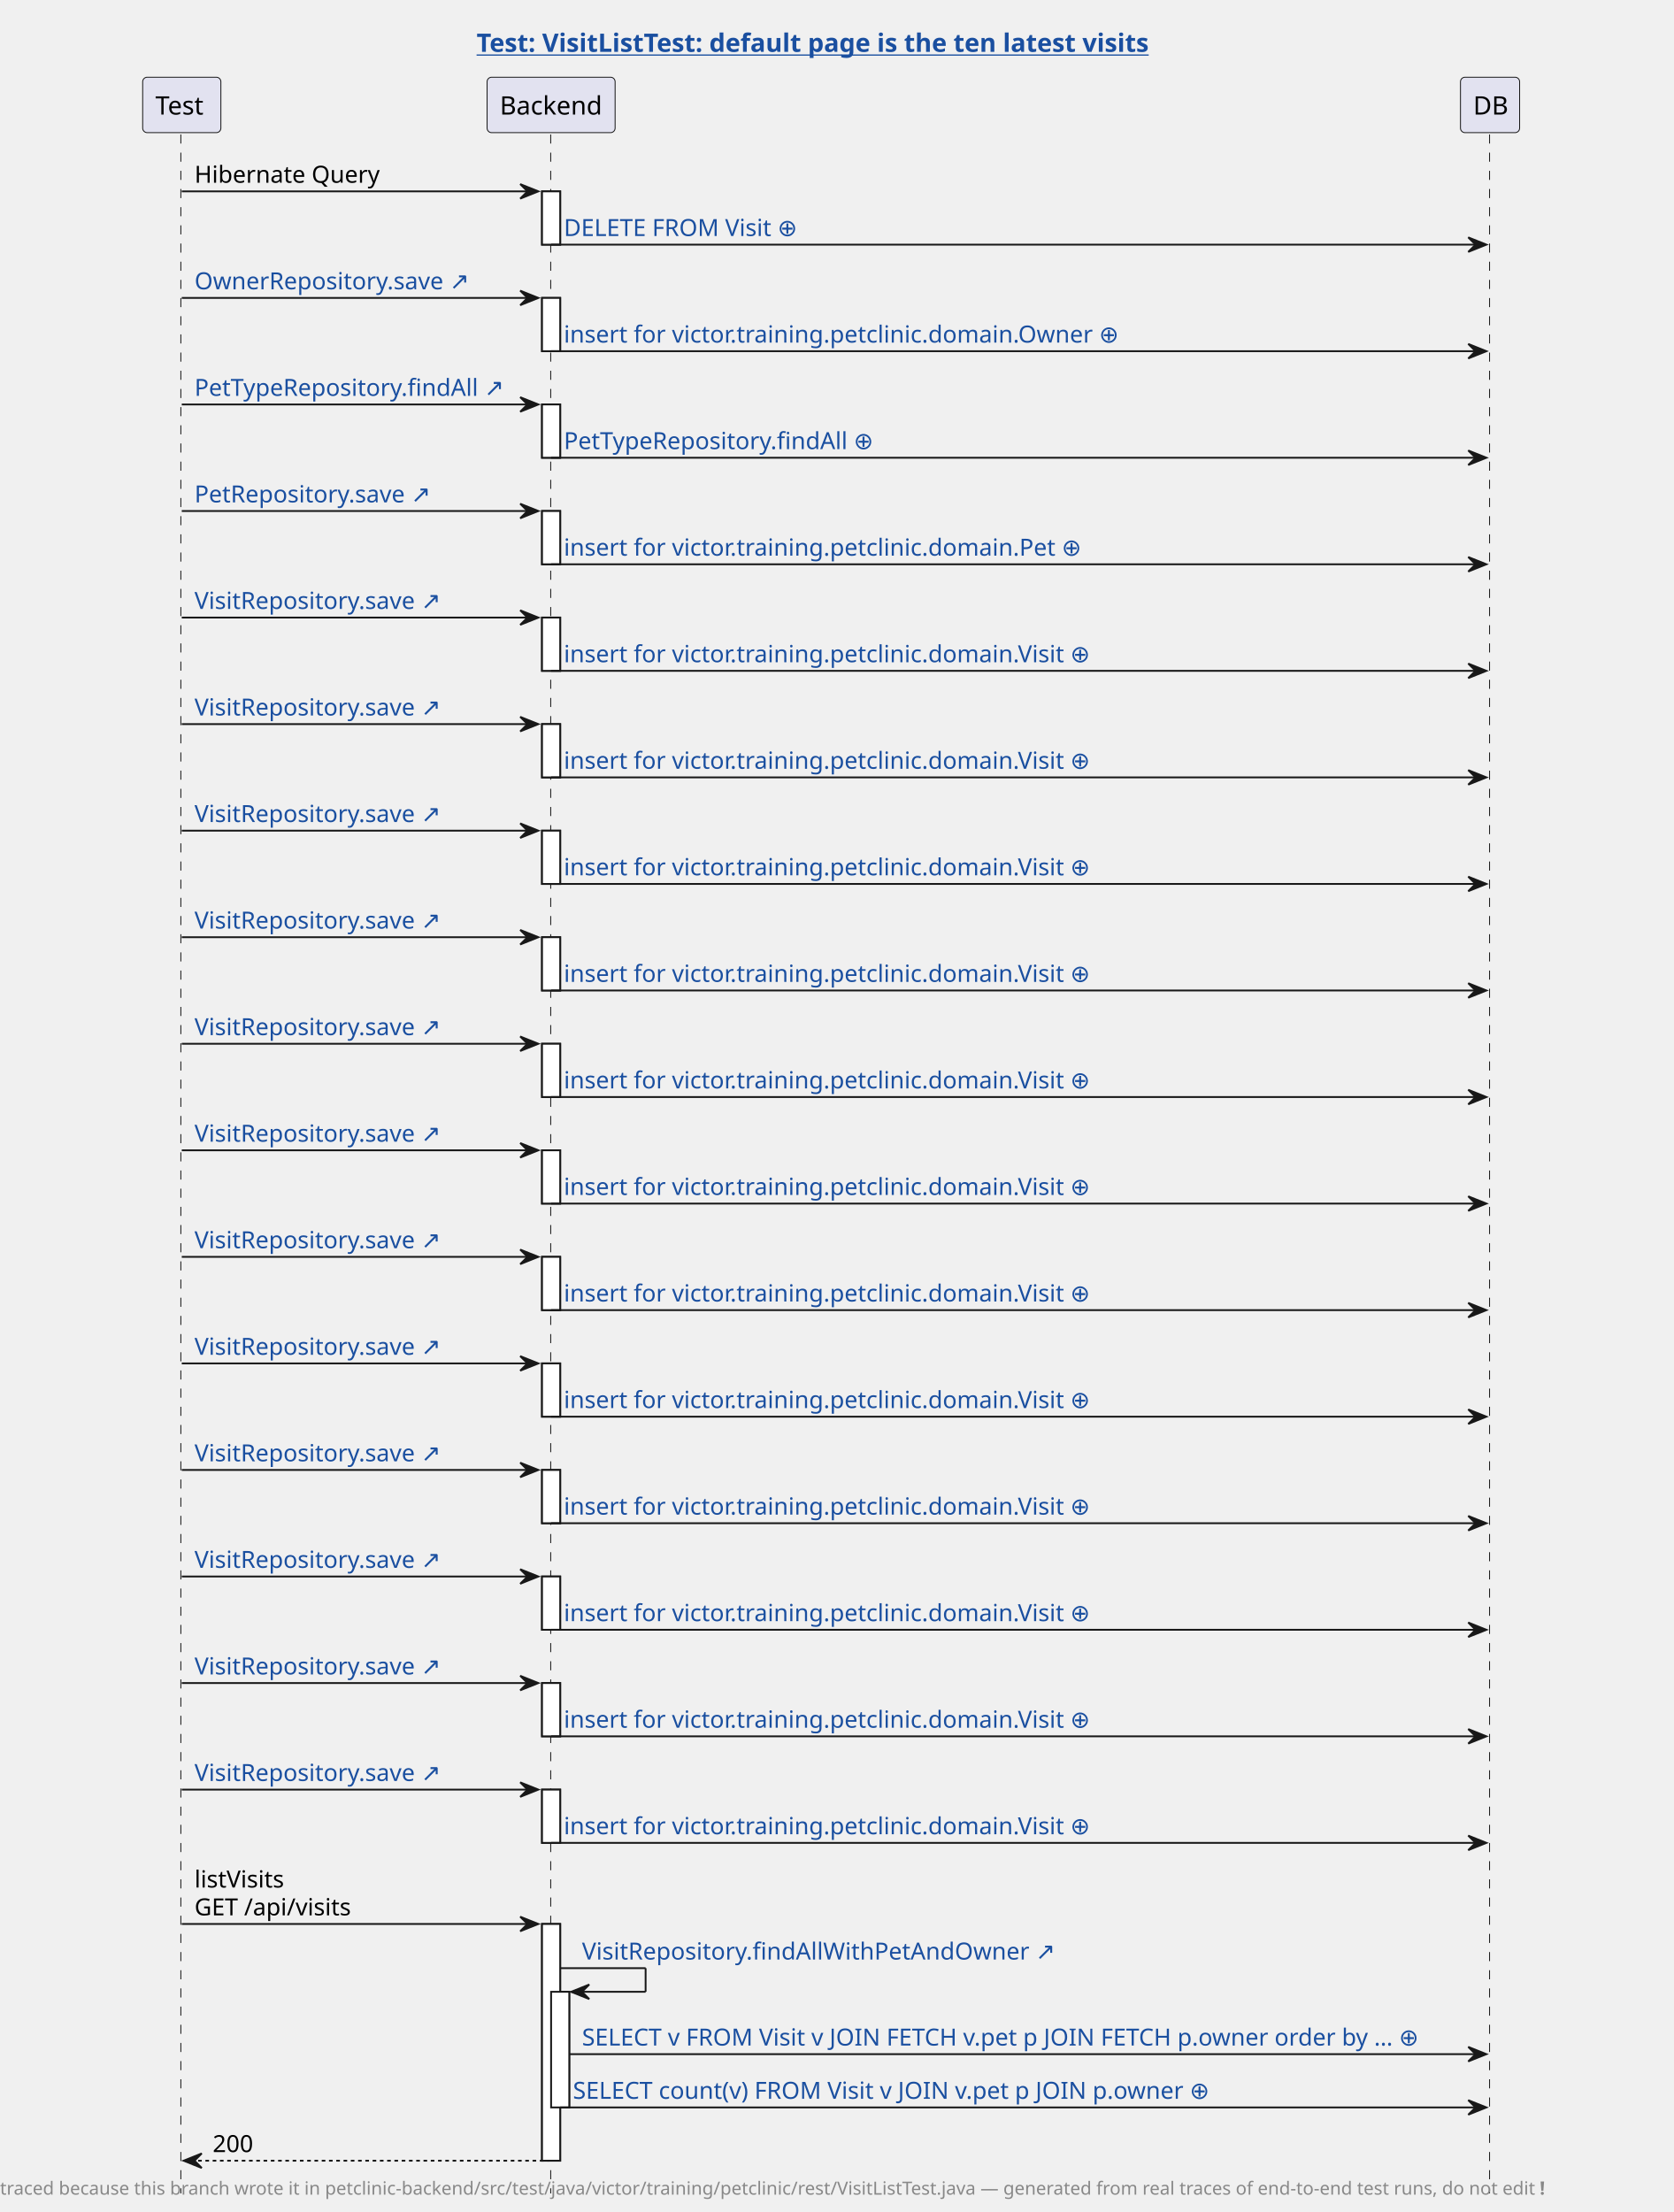
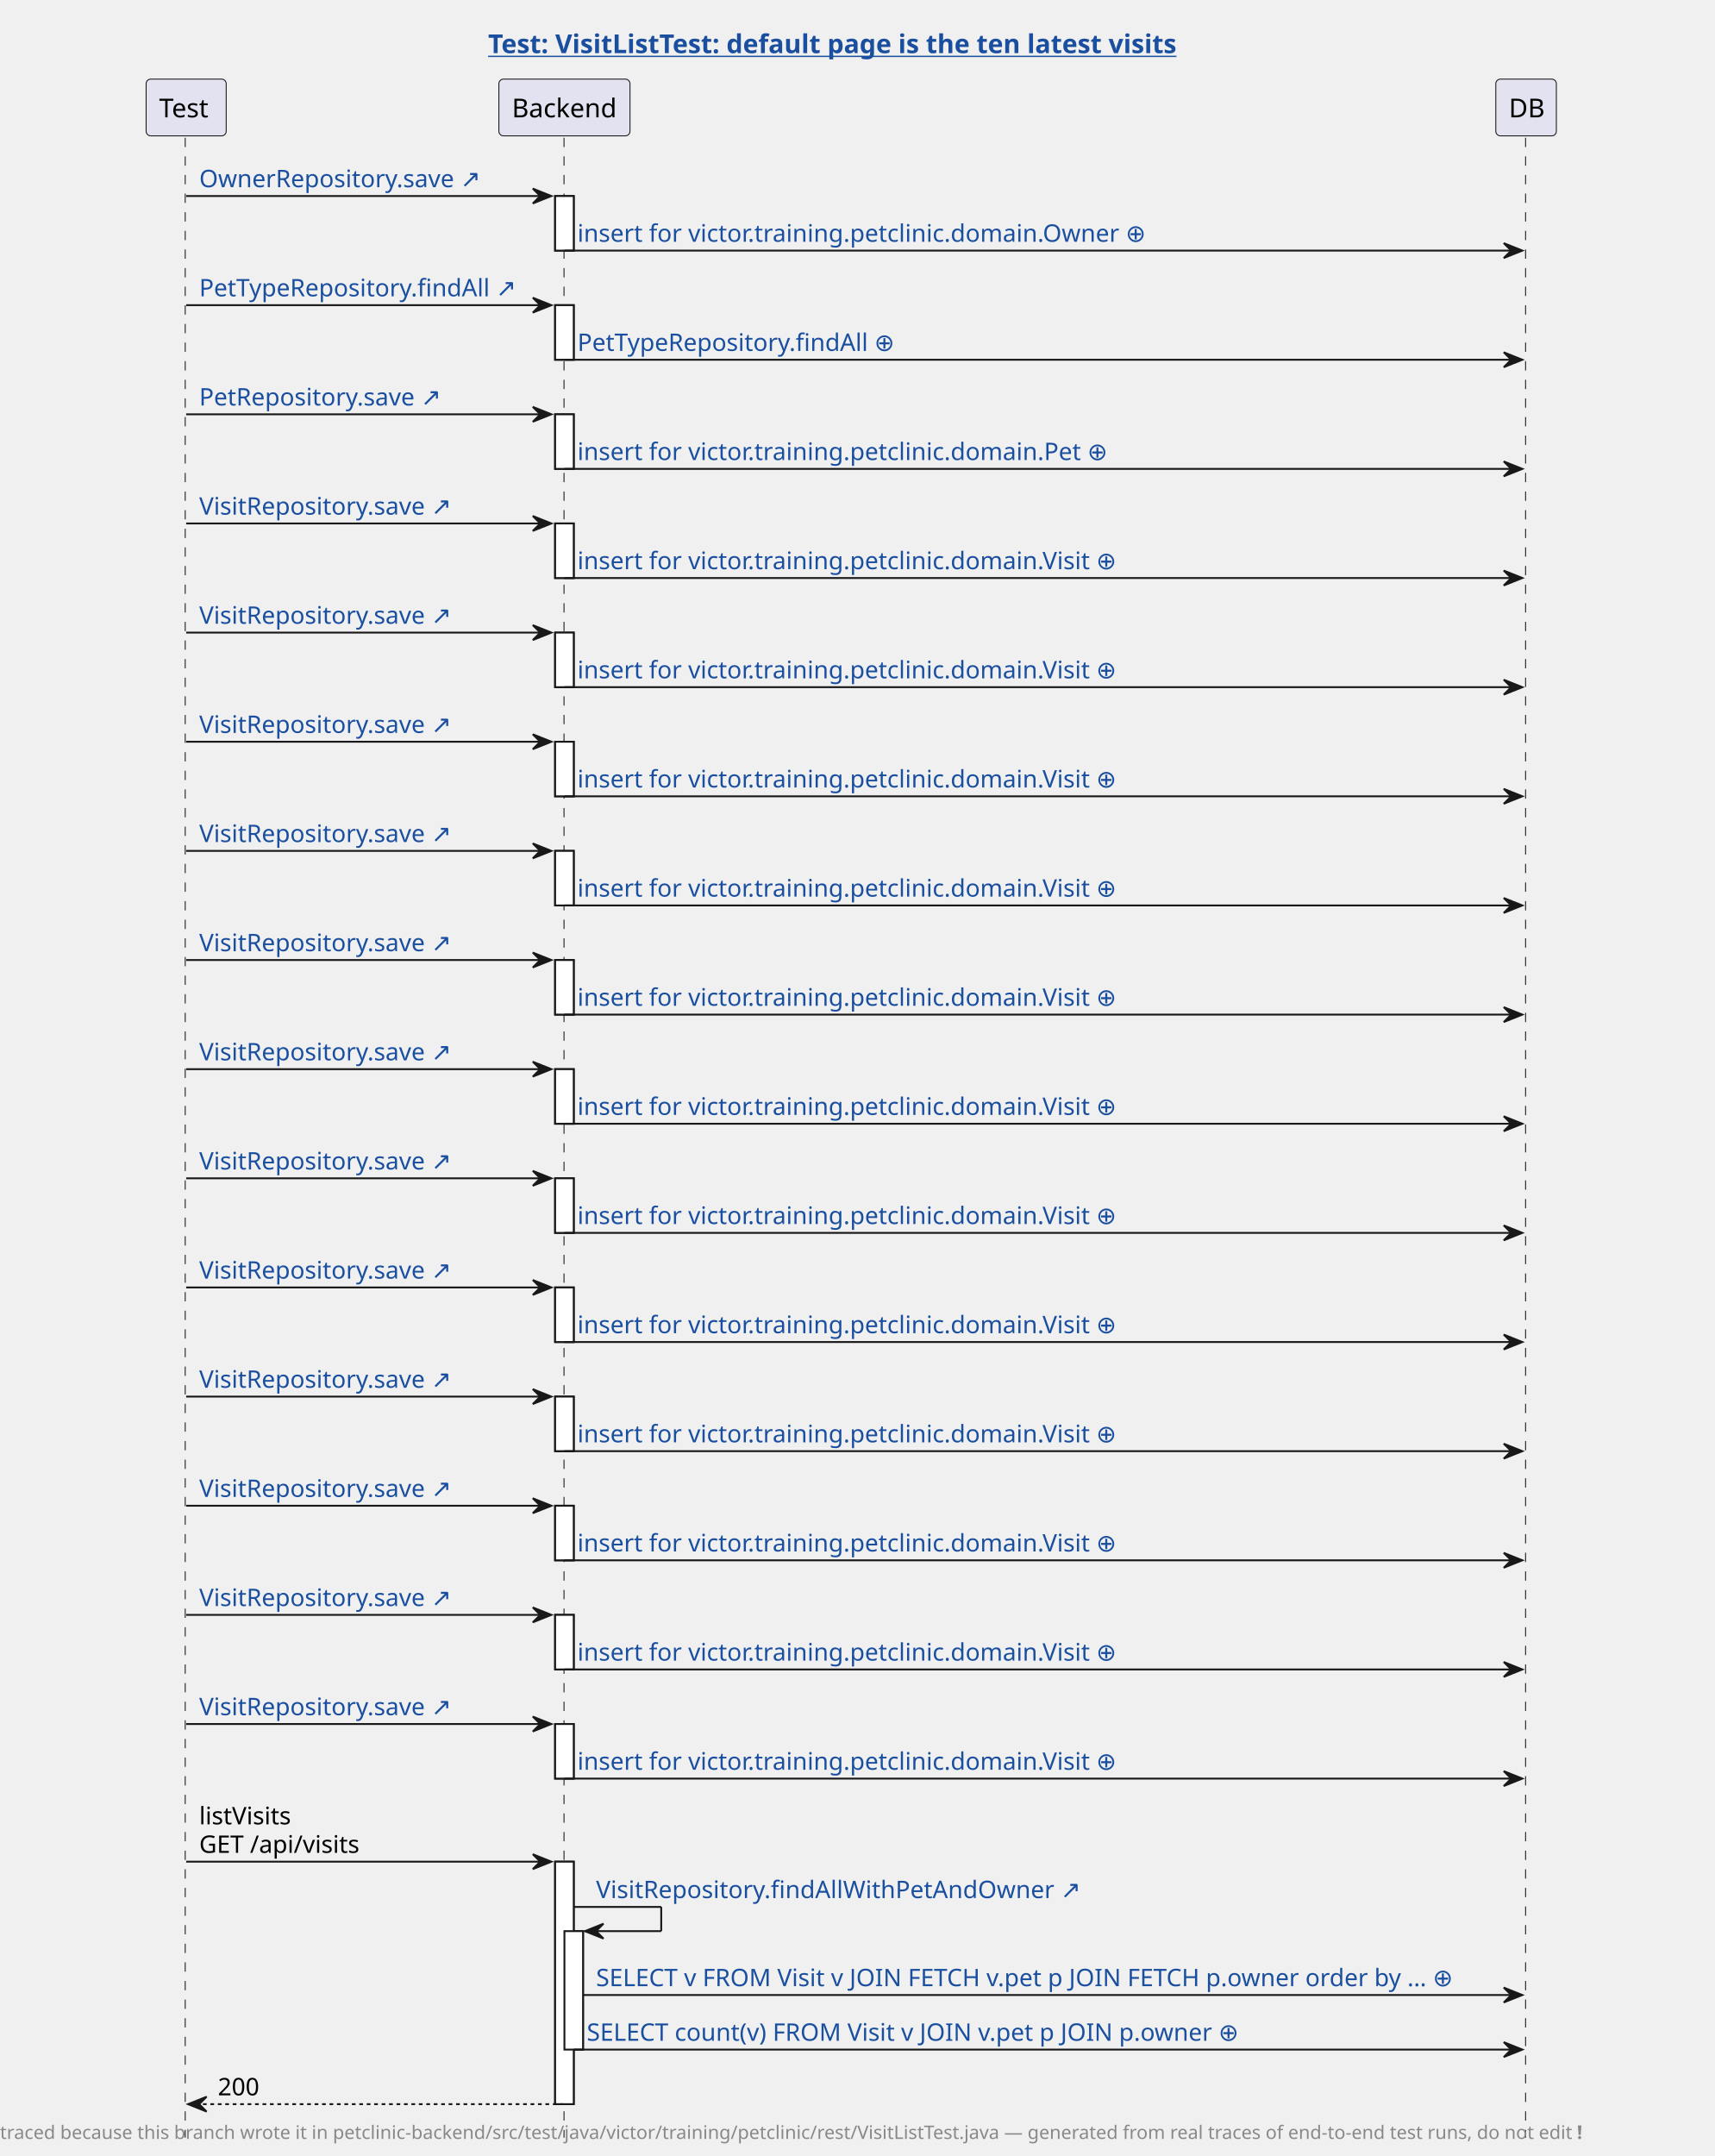
- <svg xmlns="http://www.w3.org/2000/svg" xmlns:xlink="http://www.w3.org/1999/xlink" contentStyleType="text/css" data-diagram-type="SEQUENCE" height="1217px" preserveAspectRatio="none" style="width:921px;height:1217px;background:#FFFFFF;" version="1.1" viewBox="0 0 921 1217" width="921px" zoomAndPan="magnify">
+ <svg xmlns="http://www.w3.org/2000/svg" xmlns:xlink="http://www.w3.org/1999/xlink" contentStyleType="text/css" data-diagram-type="SEQUENCE" height="1158px" preserveAspectRatio="none" style="width:921px;height:1158px;background:#FFFFFF;" version="1.1" viewBox="0 0 921 1158" width="921px" zoomAndPan="magnify">
  <defs />
  <g>
    <a href="src://petclinic-backend/src/test/java/victor/training/petclinic/rest/VisitListTest.java:73" target="_top" title="Click to open the test" xlink:actuate="onRequest" xlink:href="src://petclinic-backend/src/test/java/victor/training/petclinic/rest/VisitListTest.java:73" xlink:show="new" xlink:title="Click to open the test" xlink:type="simple">
      <text fill="#1A4FA0" font-family="sans-serif" font-size="14" font-weight="bold" lengthAdjust="spacing" text-decoration="underline" textLength="389.156" x="262.215" y="28.535">Test: VisitListTest: default page is the ten latest visits</text>
    </a>
    <g>
      <rect fill="#FFFFFF" height="29.311" style="stroke:#181818;stroke-width:1;" width="10" x="298.212" y="105.287" />
    </g>
    <g>
      <rect fill="#FFFFFF" height="29.311" style="stroke:#181818;stroke-width:1;" width="10" x="298.212" y="163.908" />
    </g>
    <g>
      <rect fill="#FFFFFF" height="29.311" style="stroke:#181818;stroke-width:1;" width="10" x="298.212" y="222.529" />
    </g>
    <g>
      <rect fill="#FFFFFF" height="29.311" style="stroke:#181818;stroke-width:1;" width="10" x="298.212" y="281.15" />
    </g>
    <g>
      <rect fill="#FFFFFF" height="29.311" style="stroke:#181818;stroke-width:1;" width="10" x="298.212" y="339.772" />
    </g>
    <g>
      <rect fill="#FFFFFF" height="29.311" style="stroke:#181818;stroke-width:1;" width="10" x="298.212" y="398.393" />
    </g>
    <g>
      <rect fill="#FFFFFF" height="29.311" style="stroke:#181818;stroke-width:1;" width="10" x="298.212" y="457.014" />
    </g>
    <g>
      <rect fill="#FFFFFF" height="29.311" style="stroke:#181818;stroke-width:1;" width="10" x="298.212" y="515.635" />
    </g>
    <g>
      <rect fill="#FFFFFF" height="29.311" style="stroke:#181818;stroke-width:1;" width="10" x="298.212" y="574.256" />
    </g>
    <g>
      <rect fill="#FFFFFF" height="29.311" style="stroke:#181818;stroke-width:1;" width="10" x="298.212" y="632.877" />
    </g>
    <g>
      <rect fill="#FFFFFF" height="29.311" style="stroke:#181818;stroke-width:1;" width="10" x="298.212" y="691.498" />
    </g>
    <g>
      <rect fill="#FFFFFF" height="29.311" style="stroke:#181818;stroke-width:1;" width="10" x="298.212" y="750.119" />
    </g>
    <g>
      <rect fill="#FFFFFF" height="29.311" style="stroke:#181818;stroke-width:1;" width="10" x="298.212" y="808.74" />
    </g>
    <g>
      <rect fill="#FFFFFF" height="29.311" style="stroke:#181818;stroke-width:1;" width="10" x="298.212" y="867.361" />
    </g>
    <g>
      <rect fill="#FFFFFF" height="29.311" style="stroke:#181818;stroke-width:1;" width="10" x="298.212" y="925.982" />
    </g>
    <g>
-       <rect fill="#FFFFFF" height="29.311" style="stroke:#181818;stroke-width:1;" width="10" x="298.212" y="984.604" />
-     </g>
-     <g>
-       <rect fill="#FFFFFF" height="130.242" style="stroke:#181818;stroke-width:1;" width="10" x="298.212" y="1058.535" />
-     </g>
-     <g>
-       <rect fill="#FFFFFF" height="63.621" style="stroke:#181818;stroke-width:1;" width="10" x="303.212" y="1095.846" />
+       <rect fill="#FFFFFF" height="130.242" style="stroke:#181818;stroke-width:1;" width="10" x="298.212" y="999.914" />
+     </g>
+     <g>
+       <rect fill="#FFFFFF" height="63.621" style="stroke:#181818;stroke-width:1;" width="10" x="303.212" y="1037.225" />
    </g>
    <g class="participant-lifeline" data-entity-uid="part1" data-qualified-name="Test" id="part1-lifeline">
      <g>
-         <rect fill="#000000" fill-opacity="0" height="1132.801" width="8" x="96.011" y="73.977" />
-         <line style="stroke:#181818;stroke-width:0.5;stroke-dasharray:5,5;" x1="99.499" x2="99.499" y1="73.977" y2="1206.777" />
+         <rect fill="#000000" fill-opacity="0" height="1074.18" width="8" x="96.011" y="73.977" />
+         <line style="stroke:#181818;stroke-width:0.5;stroke-dasharray:5,5;" x1="99.499" x2="99.499" y1="73.977" y2="1148.156" />
      </g>
    </g>
    <g class="participant-lifeline" data-entity-uid="part2" data-qualified-name="Backend" id="part2-lifeline">
      <g>
-         <rect fill="#000000" fill-opacity="0" height="1132.801" width="8" x="299.212" y="73.977" />
-         <line style="stroke:#181818;stroke-width:0.5;stroke-dasharray:5,5;" x1="302.993" x2="302.993" y1="73.977" y2="1206.777" />
+         <rect fill="#000000" fill-opacity="0" height="1074.18" width="8" x="299.212" y="73.977" />
+         <line style="stroke:#181818;stroke-width:0.5;stroke-dasharray:5,5;" x1="302.993" x2="302.993" y1="73.977" y2="1148.156" />
      </g>
    </g>
    <g class="participant-lifeline" data-entity-uid="part3" data-qualified-name="DB" id="part3-lifeline">
      <g>
-         <rect fill="#000000" fill-opacity="0" height="1132.801" width="8" x="815.818" y="73.977" />
-         <line style="stroke:#181818;stroke-width:0.5;stroke-dasharray:5,5;" x1="819.548" x2="819.548" y1="73.977" y2="1206.777" />
+         <rect fill="#000000" fill-opacity="0" height="1074.18" width="8" x="815.818" y="73.977" />
+         <line style="stroke:#181818;stroke-width:0.5;stroke-dasharray:5,5;" x1="819.548" x2="819.548" y1="73.977" y2="1148.156" />
      </g>
    </g>
    <g class="participant participant-head" data-entity-uid="part1" data-qualified-name="Test" id="part1-head">
      <rect fill="#E2E2F0" height="30.488" rx="2.5" ry="2.5" style="stroke:#181818;stroke-width:0.5;" width="43.025" x="78.499" y="42.488" />
      <text fill="#000000" font-family="sans-serif" font-size="14" lengthAdjust="spacing" textLength="29.025" x="85.499" y="63.023">Test</text>
    </g>
    <g class="participant participant-head" data-entity-uid="part2" data-qualified-name="Backend" id="part2-head">
      <rect fill="#E2E2F0" height="30.488" rx="2.5" ry="2.5" style="stroke:#181818;stroke-width:0.5;" width="70.438" x="267.993" y="42.488" />
      <text fill="#000000" font-family="sans-serif" font-size="14" lengthAdjust="spacing" textLength="56.438" x="274.993" y="63.023">Backend</text>
    </g>
    <g class="participant participant-head" data-entity-uid="part3" data-qualified-name="DB" id="part3-head">
      <rect fill="#E2E2F0" height="30.488" rx="2.5" ry="2.5" style="stroke:#181818;stroke-width:0.5;" width="32.539" x="803.548" y="42.488" />
      <text fill="#000000" font-family="sans-serif" font-size="14" lengthAdjust="spacing" textLength="18.539" x="810.548" y="63.023">DB</text>
    </g>
    <g>
      <rect fill="#FFFFFF" height="29.311" style="stroke:#181818;stroke-width:1;" width="10" x="298.212" y="105.287" />
    </g>
    <g>
      <rect fill="#FFFFFF" height="29.311" style="stroke:#181818;stroke-width:1;" width="10" x="298.212" y="163.908" />
    </g>
    <g>
      <rect fill="#FFFFFF" height="29.311" style="stroke:#181818;stroke-width:1;" width="10" x="298.212" y="222.529" />
    </g>
    <g>
      <rect fill="#FFFFFF" height="29.311" style="stroke:#181818;stroke-width:1;" width="10" x="298.212" y="281.15" />
    </g>
    <g>
      <rect fill="#FFFFFF" height="29.311" style="stroke:#181818;stroke-width:1;" width="10" x="298.212" y="339.772" />
    </g>
    <g>
      <rect fill="#FFFFFF" height="29.311" style="stroke:#181818;stroke-width:1;" width="10" x="298.212" y="398.393" />
    </g>
    <g>
      <rect fill="#FFFFFF" height="29.311" style="stroke:#181818;stroke-width:1;" width="10" x="298.212" y="457.014" />
    </g>
    <g>
      <rect fill="#FFFFFF" height="29.311" style="stroke:#181818;stroke-width:1;" width="10" x="298.212" y="515.635" />
    </g>
    <g>
      <rect fill="#FFFFFF" height="29.311" style="stroke:#181818;stroke-width:1;" width="10" x="298.212" y="574.256" />
    </g>
    <g>
      <rect fill="#FFFFFF" height="29.311" style="stroke:#181818;stroke-width:1;" width="10" x="298.212" y="632.877" />
    </g>
    <g>
      <rect fill="#FFFFFF" height="29.311" style="stroke:#181818;stroke-width:1;" width="10" x="298.212" y="691.498" />
    </g>
    <g>
      <rect fill="#FFFFFF" height="29.311" style="stroke:#181818;stroke-width:1;" width="10" x="298.212" y="750.119" />
    </g>
    <g>
      <rect fill="#FFFFFF" height="29.311" style="stroke:#181818;stroke-width:1;" width="10" x="298.212" y="808.74" />
    </g>
    <g>
      <rect fill="#FFFFFF" height="29.311" style="stroke:#181818;stroke-width:1;" width="10" x="298.212" y="867.361" />
    </g>
    <g>
      <rect fill="#FFFFFF" height="29.311" style="stroke:#181818;stroke-width:1;" width="10" x="298.212" y="925.982" />
    </g>
    <g>
-       <rect fill="#FFFFFF" height="29.311" style="stroke:#181818;stroke-width:1;" width="10" x="298.212" y="984.604" />
-     </g>
-     <g>
-       <rect fill="#FFFFFF" height="130.242" style="stroke:#181818;stroke-width:1;" width="10" x="298.212" y="1058.535" />
-     </g>
-     <g>
-       <rect fill="#FFFFFF" height="63.621" style="stroke:#181818;stroke-width:1;" width="10" x="303.212" y="1095.846" />
+       <rect fill="#FFFFFF" height="130.242" style="stroke:#181818;stroke-width:1;" width="10" x="298.212" y="999.914" />
+     </g>
+     <g>
+       <rect fill="#FFFFFF" height="63.621" style="stroke:#181818;stroke-width:1;" width="10" x="303.212" y="1037.225" />
    </g>
    <g class="message" data-entity-1="part1" data-entity-2="part2" id="msg1">
      <polygon fill="#181818" points="286.212,101.287,296.212,105.287,286.212,109.287,290.212,105.287" style="stroke:#181818;stroke-width:1;" />
      <line style="stroke:#181818;stroke-width:1;" x1="100.011" x2="292.212" y1="105.287" y2="105.287" />
-       <text fill="#000000" font-family="sans-serif" font-size="13" lengthAdjust="spacing" textLength="103.041" x="107.011" y="100.545">Hibernate Query</text>
+       <a href="src://petclinic-backend/src/main/java/victor/training/petclinic/repository/OwnerRepository.java:19" target="_top" title="Click to open OwnerRepository.save" xlink:actuate="onRequest" xlink:href="src://petclinic-backend/src/main/java/victor/training/petclinic/repository/OwnerRepository.java:19" xlink:show="new" xlink:title="Click to open OwnerRepository.save" xlink:type="simple">
+         <text fill="#1A4FA0" font-family="sans-serif" font-size="13" lengthAdjust="spacing" textLength="156.724" x="107.011" y="100.545">OwnerRepository.save ↗</text>
+       </a>
    </g>
    <g class="message" data-entity-1="part2" data-entity-2="part3" id="msg2">
      <polygon fill="#181818" points="807.818,130.598,817.818,134.598,807.818,138.598,811.818,134.598" style="stroke:#181818;stroke-width:1;" />
      <line style="stroke:#181818;stroke-width:1;" x1="303.212" x2="813.818" y1="134.598" y2="134.598" />
-       <a href="genseq://1ha30s4" target="_top" title="Click for the statement behind this call" xlink:actuate="onRequest" xlink:href="genseq://1ha30s4" xlink:show="new" xlink:title="Click for the statement behind this call" xlink:type="simple">
-         <text fill="#1A4FA0" font-family="sans-serif" font-size="13" lengthAdjust="spacing" textLength="131.765" x="310.212" y="129.856">DELETE FROM Visit ⊕</text>
+       <a href="genseq://1x3fmx0" target="_top" title="Click for the statement behind this call" xlink:actuate="onRequest" xlink:href="genseq://1x3fmx0" xlink:show="new" xlink:title="Click for the statement behind this call" xlink:type="simple">
+         <text fill="#1A4FA0" font-family="sans-serif" font-size="13" lengthAdjust="spacing" textLength="317.592" x="310.212" y="129.856">insert for victor.training.petclinic.domain.Owner ⊕</text>
      </a>
    </g>
    <g class="message" data-entity-1="part1" data-entity-2="part2" id="msg3">
      <polygon fill="#181818" points="286.212,159.908,296.212,163.908,286.212,167.908,290.212,163.908" style="stroke:#181818;stroke-width:1;" />
      <line style="stroke:#181818;stroke-width:1;" x1="100.011" x2="292.212" y1="163.908" y2="163.908" />
-       <a href="src://petclinic-backend/src/main/java/victor/training/petclinic/repository/OwnerRepository.java:19" target="_top" title="Click to open OwnerRepository.save" xlink:actuate="onRequest" xlink:href="src://petclinic-backend/src/main/java/victor/training/petclinic/repository/OwnerRepository.java:19" xlink:show="new" xlink:title="Click to open OwnerRepository.save" xlink:type="simple">
-         <text fill="#1A4FA0" font-family="sans-serif" font-size="13" lengthAdjust="spacing" textLength="156.724" x="107.011" y="159.166">OwnerRepository.save ↗</text>
+       <a href="src://petclinic-backend/src/main/java/victor/training/petclinic/repository/PetTypeRepository.java:11" target="_top" title="Click to open PetTypeRepository.findAll" xlink:actuate="onRequest" xlink:href="src://petclinic-backend/src/main/java/victor/training/petclinic/repository/PetTypeRepository.java:11" xlink:show="new" xlink:title="Click to open PetTypeRepository.findAll" xlink:type="simple">
+         <text fill="#1A4FA0" font-family="sans-serif" font-size="13" lengthAdjust="spacing" textLength="179.201" x="107.011" y="159.166">PetTypeRepository.findAll ↗</text>
      </a>
    </g>
    <g class="message" data-entity-1="part2" data-entity-2="part3" id="msg4">
      <polygon fill="#181818" points="807.818,189.219,817.818,193.219,807.818,197.219,811.818,193.219" style="stroke:#181818;stroke-width:1;" />
      <line style="stroke:#181818;stroke-width:1;" x1="303.212" x2="813.818" y1="193.219" y2="193.219" />
-       <a href="genseq://1x3fmx0" target="_top" title="Click for the statement behind this call" xlink:actuate="onRequest" xlink:href="genseq://1x3fmx0" xlink:show="new" xlink:title="Click for the statement behind this call" xlink:type="simple">
-         <text fill="#1A4FA0" font-family="sans-serif" font-size="13" lengthAdjust="spacing" textLength="317.592" x="310.212" y="188.477">insert for victor.training.petclinic.domain.Owner ⊕</text>
+       <a href="genseq://0ji1js5" target="_top" title="Click for the statement behind this call" xlink:actuate="onRequest" xlink:href="genseq://0ji1js5" xlink:show="new" xlink:title="Click for the statement behind this call" xlink:type="simple">
+         <text fill="#1A4FA0" font-family="sans-serif" font-size="13" lengthAdjust="spacing" textLength="175.608" x="310.212" y="188.477">PetTypeRepository.findAll ⊕</text>
      </a>
    </g>
    <g class="message" data-entity-1="part1" data-entity-2="part2" id="msg5">
      <polygon fill="#181818" points="286.212,218.529,296.212,222.529,286.212,226.529,290.212,222.529" style="stroke:#181818;stroke-width:1;" />
      <line style="stroke:#181818;stroke-width:1;" x1="100.011" x2="292.212" y1="222.529" y2="222.529" />
-       <a href="src://petclinic-backend/src/main/java/victor/training/petclinic/repository/PetTypeRepository.java:11" target="_top" title="Click to open PetTypeRepository.findAll" xlink:actuate="onRequest" xlink:href="src://petclinic-backend/src/main/java/victor/training/petclinic/repository/PetTypeRepository.java:11" xlink:show="new" xlink:title="Click to open PetTypeRepository.findAll" xlink:type="simple">
-         <text fill="#1A4FA0" font-family="sans-serif" font-size="13" lengthAdjust="spacing" textLength="179.201" x="107.011" y="217.787">PetTypeRepository.findAll ↗</text>
+       <a href="src://petclinic-backend/src/main/java/victor/training/petclinic/repository/PetRepository.java:18" target="_top" title="Click to open PetRepository.save" xlink:actuate="onRequest" xlink:href="src://petclinic-backend/src/main/java/victor/training/petclinic/repository/PetRepository.java:18" xlink:show="new" xlink:title="Click to open PetRepository.save" xlink:type="simple">
+         <text fill="#1A4FA0" font-family="sans-serif" font-size="13" lengthAdjust="spacing" textLength="135.269" x="107.011" y="217.787">PetRepository.save ↗</text>
      </a>
    </g>
    <g class="message" data-entity-1="part2" data-entity-2="part3" id="msg6">
      <polygon fill="#181818" points="807.818,247.84,817.818,251.84,807.818,255.84,811.818,251.84" style="stroke:#181818;stroke-width:1;" />
      <line style="stroke:#181818;stroke-width:1;" x1="303.212" x2="813.818" y1="251.84" y2="251.84" />
-       <a href="genseq://0ji1js5" target="_top" title="Click for the statement behind this call" xlink:actuate="onRequest" xlink:href="genseq://0ji1js5" xlink:show="new" xlink:title="Click for the statement behind this call" xlink:type="simple">
-         <text fill="#1A4FA0" font-family="sans-serif" font-size="13" lengthAdjust="spacing" textLength="175.608" x="310.212" y="247.098">PetTypeRepository.findAll ⊕</text>
+       <a href="genseq://08brujg" target="_top" title="Click for the statement behind this call" xlink:actuate="onRequest" xlink:href="genseq://08brujg" xlink:show="new" xlink:title="Click for the statement behind this call" xlink:type="simple">
+         <text fill="#1A4FA0" font-family="sans-serif" font-size="13" lengthAdjust="spacing" textLength="296.137" x="310.212" y="247.098">insert for victor.training.petclinic.domain.Pet ⊕</text>
      </a>
    </g>
    <g class="message" data-entity-1="part1" data-entity-2="part2" id="msg7">
      <polygon fill="#181818" points="286.212,277.15,296.212,281.15,286.212,285.15,290.212,281.15" style="stroke:#181818;stroke-width:1;" />
      <line style="stroke:#181818;stroke-width:1;" x1="100.011" x2="292.212" y1="281.15" y2="281.15" />
-       <a href="src://petclinic-backend/src/main/java/victor/training/petclinic/repository/PetRepository.java:18" target="_top" title="Click to open PetRepository.save" xlink:actuate="onRequest" xlink:href="src://petclinic-backend/src/main/java/victor/training/petclinic/repository/PetRepository.java:18" xlink:show="new" xlink:title="Click to open PetRepository.save" xlink:type="simple">
-         <text fill="#1A4FA0" font-family="sans-serif" font-size="13" lengthAdjust="spacing" textLength="135.269" x="107.011" y="276.408">PetRepository.save ↗</text>
+       <a href="src://petclinic-backend/src/main/java/victor/training/petclinic/repository/VisitRepository.java:16" target="_top" title="Click to open VisitRepository.save" xlink:actuate="onRequest" xlink:href="src://petclinic-backend/src/main/java/victor/training/petclinic/repository/VisitRepository.java:16" xlink:show="new" xlink:title="Click to open VisitRepository.save" xlink:type="simple">
+         <text fill="#1A4FA0" font-family="sans-serif" font-size="13" lengthAdjust="spacing" textLength="143.482" x="107.011" y="276.408">VisitRepository.save ↗</text>
      </a>
    </g>
    <g class="message" data-entity-1="part2" data-entity-2="part3" id="msg8">
      <polygon fill="#181818" points="807.818,306.461,817.818,310.461,807.818,314.461,811.818,310.461" style="stroke:#181818;stroke-width:1;" />
      <line style="stroke:#181818;stroke-width:1;" x1="303.212" x2="813.818" y1="310.461" y2="310.461" />
-       <a href="genseq://0a0hnfx" target="_top" title="Click for the statement behind this call" xlink:actuate="onRequest" xlink:href="genseq://0a0hnfx" xlink:show="new" xlink:title="Click for the statement behind this call" xlink:type="simple">
-         <text fill="#1A4FA0" font-family="sans-serif" font-size="13" lengthAdjust="spacing" textLength="296.137" x="310.212" y="305.719">insert for victor.training.petclinic.domain.Pet ⊕</text>
+       <a href="genseq://0yd4ti6" target="_top" title="Click for the statement behind this call" xlink:actuate="onRequest" xlink:href="genseq://0yd4ti6" xlink:show="new" xlink:title="Click for the statement behind this call" xlink:type="simple">
+         <text fill="#1A4FA0" font-family="sans-serif" font-size="13" lengthAdjust="spacing" textLength="304.351" x="310.212" y="305.719">insert for victor.training.petclinic.domain.Visit ⊕</text>
      </a>
    </g>
    <g class="message" data-entity-1="part1" data-entity-2="part2" id="msg9">
      <polygon fill="#181818" points="286.212,335.772,296.212,339.772,286.212,343.772,290.212,339.772" style="stroke:#181818;stroke-width:1;" />
      <line style="stroke:#181818;stroke-width:1;" x1="100.011" x2="292.212" y1="339.772" y2="339.772" />
      <a href="src://petclinic-backend/src/main/java/victor/training/petclinic/repository/VisitRepository.java:16" target="_top" title="Click to open VisitRepository.save" xlink:actuate="onRequest" xlink:href="src://petclinic-backend/src/main/java/victor/training/petclinic/repository/VisitRepository.java:16" xlink:show="new" xlink:title="Click to open VisitRepository.save" xlink:type="simple">
        <text fill="#1A4FA0" font-family="sans-serif" font-size="13" lengthAdjust="spacing" textLength="143.482" x="107.011" y="335.029">VisitRepository.save ↗</text>
      </a>
    </g>
    <g class="message" data-entity-1="part2" data-entity-2="part3" id="msg10">
      <polygon fill="#181818" points="807.818,365.082,817.818,369.082,807.818,373.082,811.818,369.082" style="stroke:#181818;stroke-width:1;" />
      <line style="stroke:#181818;stroke-width:1;" x1="303.212" x2="813.818" y1="369.082" y2="369.082" />
-       <a href="genseq://05jrj4o" target="_top" title="Click for the statement behind this call" xlink:actuate="onRequest" xlink:href="genseq://05jrj4o" xlink:show="new" xlink:title="Click for the statement behind this call" xlink:type="simple">
+       <a href="genseq://1d89m7e" target="_top" title="Click for the statement behind this call" xlink:actuate="onRequest" xlink:href="genseq://1d89m7e" xlink:show="new" xlink:title="Click for the statement behind this call" xlink:type="simple">
        <text fill="#1A4FA0" font-family="sans-serif" font-size="13" lengthAdjust="spacing" textLength="304.351" x="310.212" y="364.34">insert for victor.training.petclinic.domain.Visit ⊕</text>
      </a>
    </g>
    <g class="message" data-entity-1="part1" data-entity-2="part2" id="msg11">
      <polygon fill="#181818" points="286.212,394.393,296.212,398.393,286.212,402.393,290.212,398.393" style="stroke:#181818;stroke-width:1;" />
      <line style="stroke:#181818;stroke-width:1;" x1="100.011" x2="292.212" y1="398.393" y2="398.393" />
      <a href="src://petclinic-backend/src/main/java/victor/training/petclinic/repository/VisitRepository.java:16" target="_top" title="Click to open VisitRepository.save" xlink:actuate="onRequest" xlink:href="src://petclinic-backend/src/main/java/victor/training/petclinic/repository/VisitRepository.java:16" xlink:show="new" xlink:title="Click to open VisitRepository.save" xlink:type="simple">
        <text fill="#1A4FA0" font-family="sans-serif" font-size="13" lengthAdjust="spacing" textLength="143.482" x="107.011" y="393.65">VisitRepository.save ↗</text>
      </a>
    </g>
    <g class="message" data-entity-1="part2" data-entity-2="part3" id="msg12">
      <polygon fill="#181818" points="807.818,423.703,817.818,427.703,807.818,431.703,811.818,427.703" style="stroke:#181818;stroke-width:1;" />
      <line style="stroke:#181818;stroke-width:1;" x1="303.212" x2="813.818" y1="427.703" y2="427.703" />
-       <a href="genseq://100qx0k" target="_top" title="Click for the statement behind this call" xlink:actuate="onRequest" xlink:href="genseq://100qx0k" xlink:show="new" xlink:title="Click for the statement behind this call" xlink:type="simple">
+       <a href="genseq://1122xuq" target="_top" title="Click for the statement behind this call" xlink:actuate="onRequest" xlink:href="genseq://1122xuq" xlink:show="new" xlink:title="Click for the statement behind this call" xlink:type="simple">
        <text fill="#1A4FA0" font-family="sans-serif" font-size="13" lengthAdjust="spacing" textLength="304.351" x="310.212" y="422.961">insert for victor.training.petclinic.domain.Visit ⊕</text>
      </a>
    </g>
    <g class="message" data-entity-1="part1" data-entity-2="part2" id="msg13">
      <polygon fill="#181818" points="286.212,453.014,296.212,457.014,286.212,461.014,290.212,457.014" style="stroke:#181818;stroke-width:1;" />
      <line style="stroke:#181818;stroke-width:1;" x1="100.011" x2="292.212" y1="457.014" y2="457.014" />
      <a href="src://petclinic-backend/src/main/java/victor/training/petclinic/repository/VisitRepository.java:16" target="_top" title="Click to open VisitRepository.save" xlink:actuate="onRequest" xlink:href="src://petclinic-backend/src/main/java/victor/training/petclinic/repository/VisitRepository.java:16" xlink:show="new" xlink:title="Click to open VisitRepository.save" xlink:type="simple">
        <text fill="#1A4FA0" font-family="sans-serif" font-size="13" lengthAdjust="spacing" textLength="143.482" x="107.011" y="452.272">VisitRepository.save ↗</text>
      </a>
    </g>
    <g class="message" data-entity-1="part2" data-entity-2="part3" id="msg14">
      <polygon fill="#181818" points="807.818,482.324,817.818,486.324,807.818,490.324,811.818,486.324" style="stroke:#181818;stroke-width:1;" />
      <line style="stroke:#181818;stroke-width:1;" x1="303.212" x2="813.818" y1="486.324" y2="486.324" />
-       <a href="genseq://1woqjkc" target="_top" title="Click for the statement behind this call" xlink:actuate="onRequest" xlink:href="genseq://1woqjkc" xlink:show="new" xlink:title="Click for the statement behind this call" xlink:type="simple">
+       <a href="genseq://1e9984m" target="_top" title="Click for the statement behind this call" xlink:actuate="onRequest" xlink:href="genseq://1e9984m" xlink:show="new" xlink:title="Click for the statement behind this call" xlink:type="simple">
        <text fill="#1A4FA0" font-family="sans-serif" font-size="13" lengthAdjust="spacing" textLength="304.351" x="310.212" y="481.582">insert for victor.training.petclinic.domain.Visit ⊕</text>
      </a>
    </g>
    <g class="message" data-entity-1="part1" data-entity-2="part2" id="msg15">
      <polygon fill="#181818" points="286.212,511.635,296.212,515.635,286.212,519.635,290.212,515.635" style="stroke:#181818;stroke-width:1;" />
      <line style="stroke:#181818;stroke-width:1;" x1="100.011" x2="292.212" y1="515.635" y2="515.635" />
      <a href="src://petclinic-backend/src/main/java/victor/training/petclinic/repository/VisitRepository.java:16" target="_top" title="Click to open VisitRepository.save" xlink:actuate="onRequest" xlink:href="src://petclinic-backend/src/main/java/victor/training/petclinic/repository/VisitRepository.java:16" xlink:show="new" xlink:title="Click to open VisitRepository.save" xlink:type="simple">
        <text fill="#1A4FA0" font-family="sans-serif" font-size="13" lengthAdjust="spacing" textLength="143.482" x="107.011" y="510.893">VisitRepository.save ↗</text>
      </a>
    </g>
    <g class="message" data-entity-1="part2" data-entity-2="part3" id="msg16">
      <polygon fill="#181818" points="807.818,540.945,817.818,544.945,807.818,548.945,811.818,544.945" style="stroke:#181818;stroke-width:1;" />
      <line style="stroke:#181818;stroke-width:1;" x1="303.212" x2="813.818" y1="544.945" y2="544.945" />
-       <a href="genseq://12b7m6o" target="_top" title="Click for the statement behind this call" xlink:actuate="onRequest" xlink:href="genseq://12b7m6o" xlink:show="new" xlink:title="Click for the statement behind this call" xlink:type="simple">
+       <a href="genseq://1np6aku" target="_top" title="Click for the statement behind this call" xlink:actuate="onRequest" xlink:href="genseq://1np6aku" xlink:show="new" xlink:title="Click for the statement behind this call" xlink:type="simple">
        <text fill="#1A4FA0" font-family="sans-serif" font-size="13" lengthAdjust="spacing" textLength="304.351" x="310.212" y="540.203">insert for victor.training.petclinic.domain.Visit ⊕</text>
      </a>
    </g>
    <g class="message" data-entity-1="part1" data-entity-2="part2" id="msg17">
      <polygon fill="#181818" points="286.212,570.256,296.212,574.256,286.212,578.256,290.212,574.256" style="stroke:#181818;stroke-width:1;" />
      <line style="stroke:#181818;stroke-width:1;" x1="100.011" x2="292.212" y1="574.256" y2="574.256" />
      <a href="src://petclinic-backend/src/main/java/victor/training/petclinic/repository/VisitRepository.java:16" target="_top" title="Click to open VisitRepository.save" xlink:actuate="onRequest" xlink:href="src://petclinic-backend/src/main/java/victor/training/petclinic/repository/VisitRepository.java:16" xlink:show="new" xlink:title="Click to open VisitRepository.save" xlink:type="simple">
        <text fill="#1A4FA0" font-family="sans-serif" font-size="13" lengthAdjust="spacing" textLength="143.482" x="107.011" y="569.514">VisitRepository.save ↗</text>
      </a>
    </g>
    <g class="message" data-entity-1="part2" data-entity-2="part3" id="msg18">
      <polygon fill="#181818" points="807.818,599.566,817.818,603.566,807.818,607.566,811.818,603.566" style="stroke:#181818;stroke-width:1;" />
      <line style="stroke:#181818;stroke-width:1;" x1="303.212" x2="813.818" y1="603.566" y2="603.566" />
-       <a href="genseq://18psurs" target="_top" title="Click for the statement behind this call" xlink:actuate="onRequest" xlink:href="genseq://18psurs" xlink:show="new" xlink:title="Click for the statement behind this call" xlink:type="simple">
+       <a href="genseq://1qct9g2" target="_top" title="Click for the statement behind this call" xlink:actuate="onRequest" xlink:href="genseq://1qct9g2" xlink:show="new" xlink:title="Click for the statement behind this call" xlink:type="simple">
        <text fill="#1A4FA0" font-family="sans-serif" font-size="13" lengthAdjust="spacing" textLength="304.351" x="310.212" y="598.824">insert for victor.training.petclinic.domain.Visit ⊕</text>
      </a>
    </g>
    <g class="message" data-entity-1="part1" data-entity-2="part2" id="msg19">
      <polygon fill="#181818" points="286.212,628.877,296.212,632.877,286.212,636.877,290.212,632.877" style="stroke:#181818;stroke-width:1;" />
      <line style="stroke:#181818;stroke-width:1;" x1="100.011" x2="292.212" y1="632.877" y2="632.877" />
      <a href="src://petclinic-backend/src/main/java/victor/training/petclinic/repository/VisitRepository.java:16" target="_top" title="Click to open VisitRepository.save" xlink:actuate="onRequest" xlink:href="src://petclinic-backend/src/main/java/victor/training/petclinic/repository/VisitRepository.java:16" xlink:show="new" xlink:title="Click to open VisitRepository.save" xlink:type="simple">
        <text fill="#1A4FA0" font-family="sans-serif" font-size="13" lengthAdjust="spacing" textLength="143.482" x="107.011" y="628.135">VisitRepository.save ↗</text>
      </a>
    </g>
    <g class="message" data-entity-1="part2" data-entity-2="part3" id="msg20">
      <polygon fill="#181818" points="807.818,658.188,817.818,662.188,807.818,666.188,811.818,662.188" style="stroke:#181818;stroke-width:1;" />
      <line style="stroke:#181818;stroke-width:1;" x1="303.212" x2="813.818" y1="662.188" y2="662.188" />
-       <a href="genseq://0a1zcak" target="_top" title="Click for the statement behind this call" xlink:actuate="onRequest" xlink:href="genseq://0a1zcak" xlink:show="new" xlink:title="Click for the statement behind this call" xlink:type="simple">
+       <a href="genseq://089v7ai" target="_top" title="Click for the statement behind this call" xlink:actuate="onRequest" xlink:href="genseq://089v7ai" xlink:show="new" xlink:title="Click for the statement behind this call" xlink:type="simple">
        <text fill="#1A4FA0" font-family="sans-serif" font-size="13" lengthAdjust="spacing" textLength="304.351" x="310.212" y="657.445">insert for victor.training.petclinic.domain.Visit ⊕</text>
      </a>
    </g>
    <g class="message" data-entity-1="part1" data-entity-2="part2" id="msg21">
      <polygon fill="#181818" points="286.212,687.498,296.212,691.498,286.212,695.498,290.212,691.498" style="stroke:#181818;stroke-width:1;" />
      <line style="stroke:#181818;stroke-width:1;" x1="100.011" x2="292.212" y1="691.498" y2="691.498" />
      <a href="src://petclinic-backend/src/main/java/victor/training/petclinic/repository/VisitRepository.java:16" target="_top" title="Click to open VisitRepository.save" xlink:actuate="onRequest" xlink:href="src://petclinic-backend/src/main/java/victor/training/petclinic/repository/VisitRepository.java:16" xlink:show="new" xlink:title="Click to open VisitRepository.save" xlink:type="simple">
        <text fill="#1A4FA0" font-family="sans-serif" font-size="13" lengthAdjust="spacing" textLength="143.482" x="107.011" y="686.756">VisitRepository.save ↗</text>
      </a>
    </g>
    <g class="message" data-entity-1="part2" data-entity-2="part3" id="msg22">
      <polygon fill="#181818" points="807.818,716.809,817.818,720.809,807.818,724.809,811.818,720.809" style="stroke:#181818;stroke-width:1;" />
      <line style="stroke:#181818;stroke-width:1;" x1="303.212" x2="813.818" y1="720.809" y2="720.809" />
-       <a href="genseq://0a3ip44" target="_top" title="Click for the statement behind this call" xlink:actuate="onRequest" xlink:href="genseq://0a3ip44" xlink:show="new" xlink:title="Click for the statement behind this call" xlink:type="simple">
+       <a href="genseq://0kh1gpy" target="_top" title="Click for the statement behind this call" xlink:actuate="onRequest" xlink:href="genseq://0kh1gpy" xlink:show="new" xlink:title="Click for the statement behind this call" xlink:type="simple">
        <text fill="#1A4FA0" font-family="sans-serif" font-size="13" lengthAdjust="spacing" textLength="304.351" x="310.212" y="716.066">insert for victor.training.petclinic.domain.Visit ⊕</text>
      </a>
    </g>
    <g class="message" data-entity-1="part1" data-entity-2="part2" id="msg23">
      <polygon fill="#181818" points="286.212,746.119,296.212,750.119,286.212,754.119,290.212,750.119" style="stroke:#181818;stroke-width:1;" />
      <line style="stroke:#181818;stroke-width:1;" x1="100.011" x2="292.212" y1="750.119" y2="750.119" />
      <a href="src://petclinic-backend/src/main/java/victor/training/petclinic/repository/VisitRepository.java:16" target="_top" title="Click to open VisitRepository.save" xlink:actuate="onRequest" xlink:href="src://petclinic-backend/src/main/java/victor/training/petclinic/repository/VisitRepository.java:16" xlink:show="new" xlink:title="Click to open VisitRepository.save" xlink:type="simple">
        <text fill="#1A4FA0" font-family="sans-serif" font-size="13" lengthAdjust="spacing" textLength="143.482" x="107.011" y="745.377">VisitRepository.save ↗</text>
      </a>
    </g>
    <g class="message" data-entity-1="part2" data-entity-2="part3" id="msg24">
      <polygon fill="#181818" points="807.818,775.43,817.818,779.43,807.818,783.43,811.818,779.43" style="stroke:#181818;stroke-width:1;" />
      <line style="stroke:#181818;stroke-width:1;" x1="303.212" x2="813.818" y1="779.43" y2="779.43" />
-       <a href="genseq://045t1u8" target="_top" title="Click for the statement behind this call" xlink:actuate="onRequest" xlink:href="genseq://045t1u8" xlink:show="new" xlink:title="Click for the statement behind this call" xlink:type="simple">
+       <a href="genseq://1ppdmwu" target="_top" title="Click for the statement behind this call" xlink:actuate="onRequest" xlink:href="genseq://1ppdmwu" xlink:show="new" xlink:title="Click for the statement behind this call" xlink:type="simple">
        <text fill="#1A4FA0" font-family="sans-serif" font-size="13" lengthAdjust="spacing" textLength="304.351" x="310.212" y="774.688">insert for victor.training.petclinic.domain.Visit ⊕</text>
      </a>
    </g>
    <g class="message" data-entity-1="part1" data-entity-2="part2" id="msg25">
      <polygon fill="#181818" points="286.212,804.74,296.212,808.74,286.212,812.74,290.212,808.74" style="stroke:#181818;stroke-width:1;" />
      <line style="stroke:#181818;stroke-width:1;" x1="100.011" x2="292.212" y1="808.74" y2="808.74" />
      <a href="src://petclinic-backend/src/main/java/victor/training/petclinic/repository/VisitRepository.java:16" target="_top" title="Click to open VisitRepository.save" xlink:actuate="onRequest" xlink:href="src://petclinic-backend/src/main/java/victor/training/petclinic/repository/VisitRepository.java:16" xlink:show="new" xlink:title="Click to open VisitRepository.save" xlink:type="simple">
        <text fill="#1A4FA0" font-family="sans-serif" font-size="13" lengthAdjust="spacing" textLength="143.482" x="107.011" y="803.998">VisitRepository.save ↗</text>
      </a>
    </g>
    <g class="message" data-entity-1="part2" data-entity-2="part3" id="msg26">
      <polygon fill="#181818" points="807.818,834.051,817.818,838.051,807.818,842.051,811.818,838.051" style="stroke:#181818;stroke-width:1;" />
      <line style="stroke:#181818;stroke-width:1;" x1="303.212" x2="813.818" y1="838.051" y2="838.051" />
-       <a href="genseq://0n6ys8o" target="_top" title="Click for the statement behind this call" xlink:actuate="onRequest" xlink:href="genseq://0n6ys8o" xlink:show="new" xlink:title="Click for the statement behind this call" xlink:type="simple">
+       <a href="genseq://0p7j1vd" target="_top" title="Click for the statement behind this call" xlink:actuate="onRequest" xlink:href="genseq://0p7j1vd" xlink:show="new" xlink:title="Click for the statement behind this call" xlink:type="simple">
        <text fill="#1A4FA0" font-family="sans-serif" font-size="13" lengthAdjust="spacing" textLength="304.351" x="310.212" y="833.309">insert for victor.training.petclinic.domain.Visit ⊕</text>
      </a>
    </g>
    <g class="message" data-entity-1="part1" data-entity-2="part2" id="msg27">
      <polygon fill="#181818" points="286.212,863.361,296.212,867.361,286.212,871.361,290.212,867.361" style="stroke:#181818;stroke-width:1;" />
      <line style="stroke:#181818;stroke-width:1;" x1="100.011" x2="292.212" y1="867.361" y2="867.361" />
      <a href="src://petclinic-backend/src/main/java/victor/training/petclinic/repository/VisitRepository.java:16" target="_top" title="Click to open VisitRepository.save" xlink:actuate="onRequest" xlink:href="src://petclinic-backend/src/main/java/victor/training/petclinic/repository/VisitRepository.java:16" xlink:show="new" xlink:title="Click to open VisitRepository.save" xlink:type="simple">
        <text fill="#1A4FA0" font-family="sans-serif" font-size="13" lengthAdjust="spacing" textLength="143.482" x="107.011" y="862.619">VisitRepository.save ↗</text>
      </a>
    </g>
    <g class="message" data-entity-1="part2" data-entity-2="part3" id="msg28">
      <polygon fill="#181818" points="807.818,892.672,817.818,896.672,807.818,900.672,811.818,896.672" style="stroke:#181818;stroke-width:1;" />
      <line style="stroke:#181818;stroke-width:1;" x1="303.212" x2="813.818" y1="896.672" y2="896.672" />
-       <a href="genseq://1d7tbyl" target="_top" title="Click for the statement behind this call" xlink:actuate="onRequest" xlink:href="genseq://1d7tbyl" xlink:show="new" xlink:title="Click for the statement behind this call" xlink:type="simple">
+       <a href="genseq://0bab2me" target="_top" title="Click for the statement behind this call" xlink:actuate="onRequest" xlink:href="genseq://0bab2me" xlink:show="new" xlink:title="Click for the statement behind this call" xlink:type="simple">
        <text fill="#1A4FA0" font-family="sans-serif" font-size="13" lengthAdjust="spacing" textLength="304.351" x="310.212" y="891.93">insert for victor.training.petclinic.domain.Visit ⊕</text>
      </a>
    </g>
    <g class="message" data-entity-1="part1" data-entity-2="part2" id="msg29">
      <polygon fill="#181818" points="286.212,921.982,296.212,925.982,286.212,929.982,290.212,925.982" style="stroke:#181818;stroke-width:1;" />
      <line style="stroke:#181818;stroke-width:1;" x1="100.011" x2="292.212" y1="925.982" y2="925.982" />
      <a href="src://petclinic-backend/src/main/java/victor/training/petclinic/repository/VisitRepository.java:16" target="_top" title="Click to open VisitRepository.save" xlink:actuate="onRequest" xlink:href="src://petclinic-backend/src/main/java/victor/training/petclinic/repository/VisitRepository.java:16" xlink:show="new" xlink:title="Click to open VisitRepository.save" xlink:type="simple">
        <text fill="#1A4FA0" font-family="sans-serif" font-size="13" lengthAdjust="spacing" textLength="143.482" x="107.011" y="921.24">VisitRepository.save ↗</text>
      </a>
    </g>
    <g class="message" data-entity-1="part2" data-entity-2="part3" id="msg30">
      <polygon fill="#181818" points="807.818,951.293,817.818,955.293,807.818,959.293,811.818,955.293" style="stroke:#181818;stroke-width:1;" />
      <line style="stroke:#181818;stroke-width:1;" x1="303.212" x2="813.818" y1="955.293" y2="955.293" />
-       <a href="genseq://1nn5kfk" target="_top" title="Click for the statement behind this call" xlink:actuate="onRequest" xlink:href="genseq://1nn5kfk" xlink:show="new" xlink:title="Click for the statement behind this call" xlink:type="simple">
+       <a href="genseq://0dprkyo" target="_top" title="Click for the statement behind this call" xlink:actuate="onRequest" xlink:href="genseq://0dprkyo" xlink:show="new" xlink:title="Click for the statement behind this call" xlink:type="simple">
        <text fill="#1A4FA0" font-family="sans-serif" font-size="13" lengthAdjust="spacing" textLength="304.351" x="310.212" y="950.551">insert for victor.training.petclinic.domain.Visit ⊕</text>
      </a>
    </g>
    <g class="message" data-entity-1="part1" data-entity-2="part2" id="msg31">
-       <polygon fill="#181818" points="286.212,980.604,296.212,984.604,286.212,988.604,290.212,984.604" style="stroke:#181818;stroke-width:1;" />
-       <line style="stroke:#181818;stroke-width:1;" x1="100.011" x2="292.212" y1="984.604" y2="984.604" />
-       <a href="src://petclinic-backend/src/main/java/victor/training/petclinic/repository/VisitRepository.java:16" target="_top" title="Click to open VisitRepository.save" xlink:actuate="onRequest" xlink:href="src://petclinic-backend/src/main/java/victor/training/petclinic/repository/VisitRepository.java:16" xlink:show="new" xlink:title="Click to open VisitRepository.save" xlink:type="simple">
-         <text fill="#1A4FA0" font-family="sans-serif" font-size="13" lengthAdjust="spacing" textLength="143.482" x="107.011" y="979.861">VisitRepository.save ↗</text>
-       </a>
-     </g>
-     <g class="message" data-entity-1="part2" data-entity-2="part3" id="msg32">
-       <polygon fill="#181818" points="807.818,1009.914,817.818,1013.914,807.818,1017.914,811.818,1013.914" style="stroke:#181818;stroke-width:1;" />
-       <line style="stroke:#181818;stroke-width:1;" x1="303.212" x2="813.818" y1="1013.914" y2="1013.914" />
-       <a href="genseq://0agpkre" target="_top" title="Click for the statement behind this call" xlink:actuate="onRequest" xlink:href="genseq://0agpkre" xlink:show="new" xlink:title="Click for the statement behind this call" xlink:type="simple">
-         <text fill="#1A4FA0" font-family="sans-serif" font-size="13" lengthAdjust="spacing" textLength="304.351" x="310.212" y="1009.172">insert for victor.training.petclinic.domain.Visit ⊕</text>
-       </a>
-     </g>
-     <g class="message" data-entity-1="part1" data-entity-2="part2" id="msg33">
-       <polygon fill="#181818" points="286.212,1054.535,296.212,1058.535,286.212,1062.535,290.212,1058.535" style="stroke:#181818;stroke-width:1;" />
-       <line style="stroke:#181818;stroke-width:1;" x1="100.011" x2="292.212" y1="1058.535" y2="1058.535" />
-       <text fill="#000000" font-family="sans-serif" font-size="13" lengthAdjust="spacing" textLength="53.136" x="107.011" y="1038.482">listVisits</text>
-       <text fill="#000000" font-family="sans-serif" font-size="13" lengthAdjust="spacing" textLength="93.888" x="107.011" y="1053.793">GET /api/visits</text>
-     </g>
-     <g class="message" data-entity-1="part2" data-entity-2="part2" id="msg34">
-       <line style="stroke:#181818;stroke-width:1;" x1="308.212" x2="355.212" y1="1082.846" y2="1082.846" />
-       <line style="stroke:#181818;stroke-width:1;" x1="355.212" x2="355.212" y1="1082.846" y2="1095.846" />
-       <line style="stroke:#181818;stroke-width:1;" x1="314.212" x2="355.212" y1="1095.846" y2="1095.846" />
-       <polygon fill="#181818" points="324.212,1091.846,314.212,1095.846,324.212,1099.846,320.212,1095.846" style="stroke:#181818;stroke-width:1;" />
+       <polygon fill="#181818" points="286.212,995.914,296.212,999.914,286.212,1003.914,290.212,999.914" style="stroke:#181818;stroke-width:1;" />
+       <line style="stroke:#181818;stroke-width:1;" x1="100.011" x2="292.212" y1="999.914" y2="999.914" />
+       <text fill="#000000" font-family="sans-serif" font-size="13" lengthAdjust="spacing" textLength="53.136" x="107.011" y="979.861">listVisits</text>
+       <text fill="#000000" font-family="sans-serif" font-size="13" lengthAdjust="spacing" textLength="93.888" x="107.011" y="995.172">GET /api/visits</text>
+     </g>
+     <g class="message" data-entity-1="part2" data-entity-2="part2" id="msg32">
+       <line style="stroke:#181818;stroke-width:1;" x1="308.212" x2="355.212" y1="1024.225" y2="1024.225" />
+       <line style="stroke:#181818;stroke-width:1;" x1="355.212" x2="355.212" y1="1024.225" y2="1037.225" />
+       <line style="stroke:#181818;stroke-width:1;" x1="314.212" x2="355.212" y1="1037.225" y2="1037.225" />
+       <polygon fill="#181818" points="324.212,1033.225,314.212,1037.225,324.212,1041.225,320.212,1037.225" style="stroke:#181818;stroke-width:1;" />
      <a href="src://petclinic-backend/src/main/java/victor/training/petclinic/repository/VisitRepository.java:22" target="_top" title="Click to open VisitRepository.findAllWithPetAndOwner" xlink:actuate="onRequest" xlink:href="src://petclinic-backend/src/main/java/victor/training/petclinic/repository/VisitRepository.java:22" xlink:show="new" xlink:title="Click to open VisitRepository.findAllWithPetAndOwner" xlink:type="simple">
-         <text fill="#1A4FA0" font-family="sans-serif" font-size="13" lengthAdjust="spacing" textLength="270.042" x="320.212" y="1078.103">VisitRepository.findAllWithPetAndOwner ↗</text>
-       </a>
-     </g>
-     <g class="message" data-entity-1="part2" data-entity-2="part3" id="msg35">
-       <polygon fill="#181818" points="807.818,1126.156,817.818,1130.156,807.818,1134.156,811.818,1130.156" style="stroke:#181818;stroke-width:1;" />
-       <line style="stroke:#181818;stroke-width:1;" x1="313.212" x2="813.818" y1="1130.156" y2="1130.156" />
+         <text fill="#1A4FA0" font-family="sans-serif" font-size="13" lengthAdjust="spacing" textLength="270.042" x="320.212" y="1019.482">VisitRepository.findAllWithPetAndOwner ↗</text>
+       </a>
+     </g>
+     <g class="message" data-entity-1="part2" data-entity-2="part3" id="msg33">
+       <polygon fill="#181818" points="807.818,1067.535,817.818,1071.535,807.818,1075.535,811.818,1071.535" style="stroke:#181818;stroke-width:1;" />
+       <line style="stroke:#181818;stroke-width:1;" x1="313.212" x2="813.818" y1="1071.535" y2="1071.535" />
      <a href="genseq://114roce" target="_top" title="Click for the statement behind this call" xlink:actuate="onRequest" xlink:href="genseq://114roce" xlink:show="new" xlink:title="Click for the statement behind this call" xlink:type="simple">
-         <text fill="#1A4FA0" font-family="sans-serif" font-size="13" lengthAdjust="spacing" textLength="482.606" x="320.212" y="1125.414">SELECT v FROM Visit v JOIN FETCH v.pet p JOIN FETCH p.owner order by … ⊕</text>
-       </a>
-     </g>
-     <g class="message" data-entity-1="part2" data-entity-2="part3" id="msg36">
-       <polygon fill="#181818" points="807.818,1155.467,817.818,1159.467,807.818,1163.467,811.818,1159.467" style="stroke:#181818;stroke-width:1;" />
-       <line style="stroke:#181818;stroke-width:1;" x1="308.212" x2="813.818" y1="1159.467" y2="1159.467" />
+         <text fill="#1A4FA0" font-family="sans-serif" font-size="13" lengthAdjust="spacing" textLength="482.606" x="320.212" y="1066.793">SELECT v FROM Visit v JOIN FETCH v.pet p JOIN FETCH p.owner order by … ⊕</text>
+       </a>
+     </g>
+     <g class="message" data-entity-1="part2" data-entity-2="part3" id="msg34">
+       <polygon fill="#181818" points="807.818,1096.846,817.818,1100.846,807.818,1104.846,811.818,1100.846" style="stroke:#181818;stroke-width:1;" />
+       <line style="stroke:#181818;stroke-width:1;" x1="308.212" x2="813.818" y1="1100.846" y2="1100.846" />
      <a href="genseq://0gohwr7" target="_top" title="Click for the statement behind this call" xlink:actuate="onRequest" xlink:href="genseq://0gohwr7" xlink:show="new" xlink:title="Click for the statement behind this call" xlink:type="simple">
-         <text fill="#1A4FA0" font-family="sans-serif" font-size="13" lengthAdjust="spacing" textLength="362.546" x="315.212" y="1154.725">SELECT count(v) FROM Visit v JOIN v.pet p JOIN p.owner ⊕</text>
-       </a>
-     </g>
-     <g class="message" data-entity-1="part2" data-entity-2="part1" id="msg37">
-       <polygon fill="#181818" points="111.011,1184.777,101.011,1188.777,111.011,1192.777,107.011,1188.777" style="stroke:#181818;stroke-width:1;" />
-       <line style="stroke:#181818;stroke-width:1;stroke-dasharray:2,2;" x1="105.011" x2="302.212" y1="1188.777" y2="1188.777" />
-       <text fill="#000000" font-family="sans-serif" font-size="13" lengthAdjust="spacing" textLength="24.661" x="117.011" y="1184.035">200</text>
-     </g>
-     <text fill="#888888" font-family="sans-serif" font-size="10" lengthAdjust="spacing" textLength="913.586" x="0" y="1207.445">traced because this branch wrote it in petclinic-backend/src/test/java/victor/training/petclinic/rest/VisitListTest.java — generated from real traces of end-to-end test runs, do not edit ❗</text>
+         <text fill="#1A4FA0" font-family="sans-serif" font-size="13" lengthAdjust="spacing" textLength="362.546" x="315.212" y="1096.103">SELECT count(v) FROM Visit v JOIN v.pet p JOIN p.owner ⊕</text>
+       </a>
+     </g>
+     <g class="message" data-entity-1="part2" data-entity-2="part1" id="msg35">
+       <polygon fill="#181818" points="111.011,1126.156,101.011,1130.156,111.011,1134.156,107.011,1130.156" style="stroke:#181818;stroke-width:1;" />
+       <line style="stroke:#181818;stroke-width:1;stroke-dasharray:2,2;" x1="105.011" x2="302.212" y1="1130.156" y2="1130.156" />
+       <text fill="#000000" font-family="sans-serif" font-size="13" lengthAdjust="spacing" textLength="24.661" x="117.011" y="1125.414">200</text>
+     </g>
+     <text fill="#888888" font-family="sans-serif" font-size="10" lengthAdjust="spacing" textLength="913.586" x="0" y="1148.824">traced because this branch wrote it in petclinic-backend/src/test/java/victor/training/petclinic/rest/VisitListTest.java — generated from real traces of end-to-end test runs, do not edit ❗</text>
  </g>
</svg>
